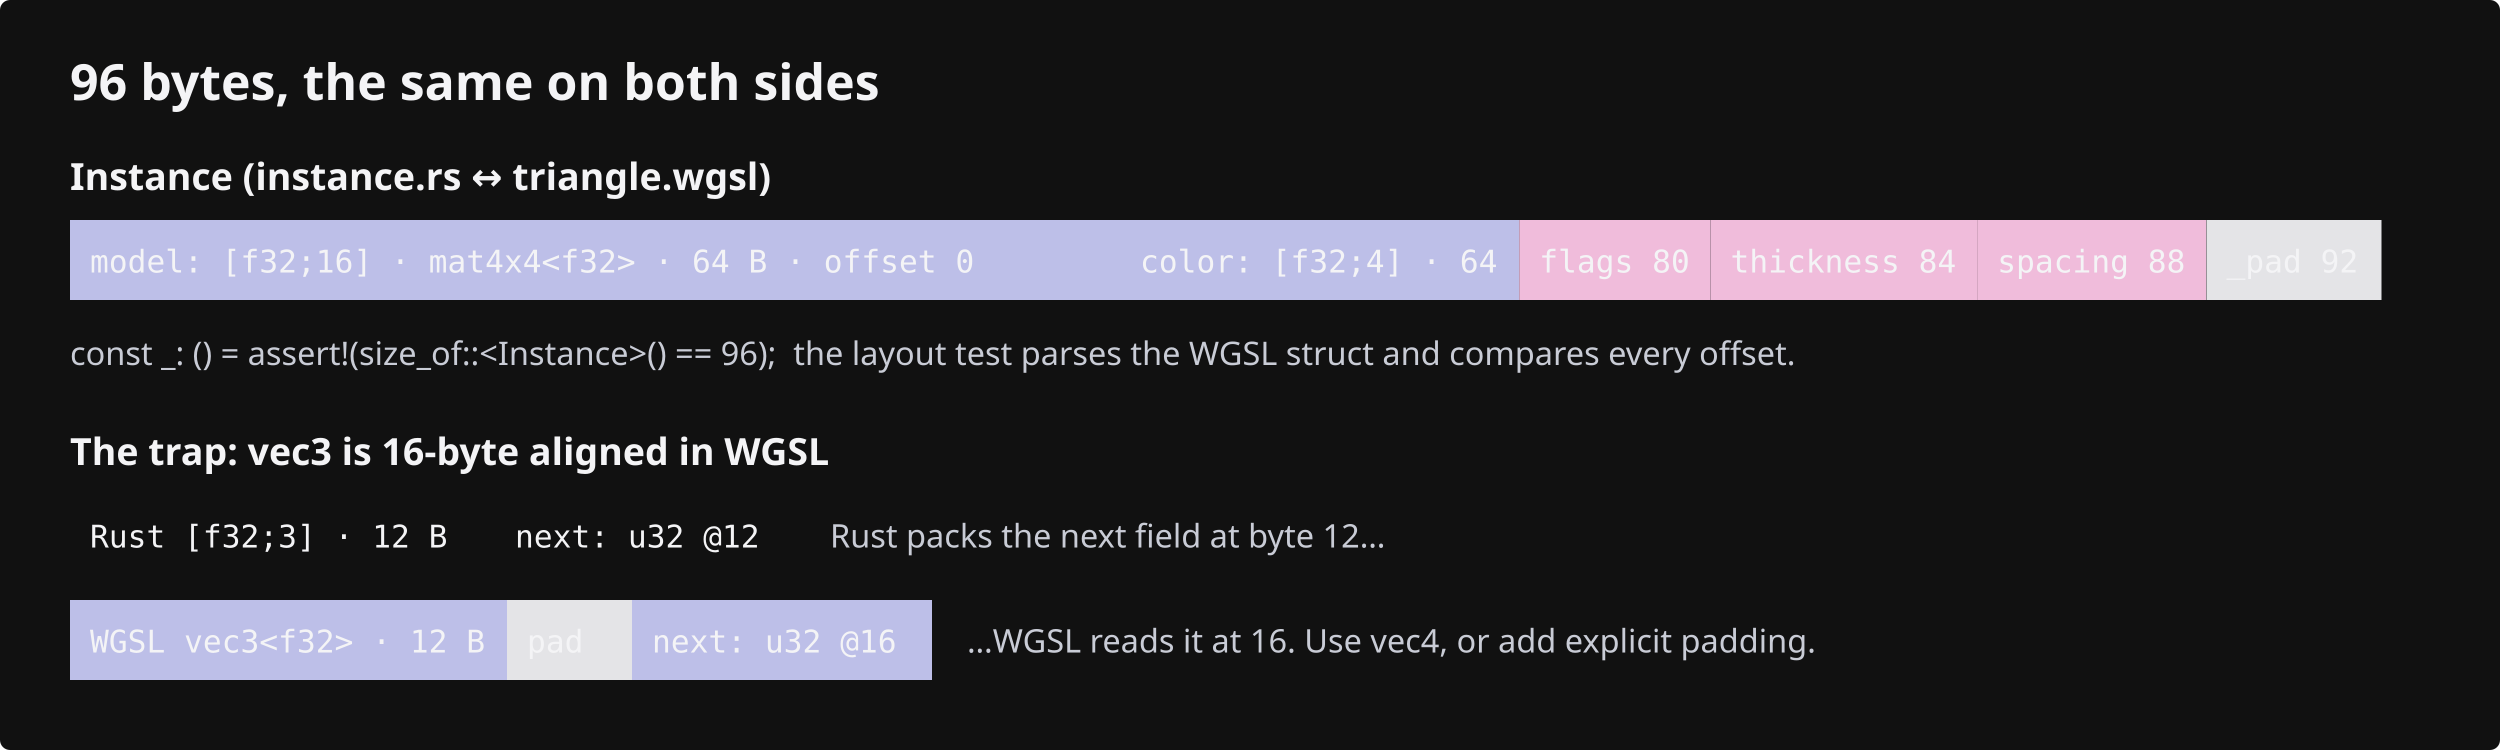
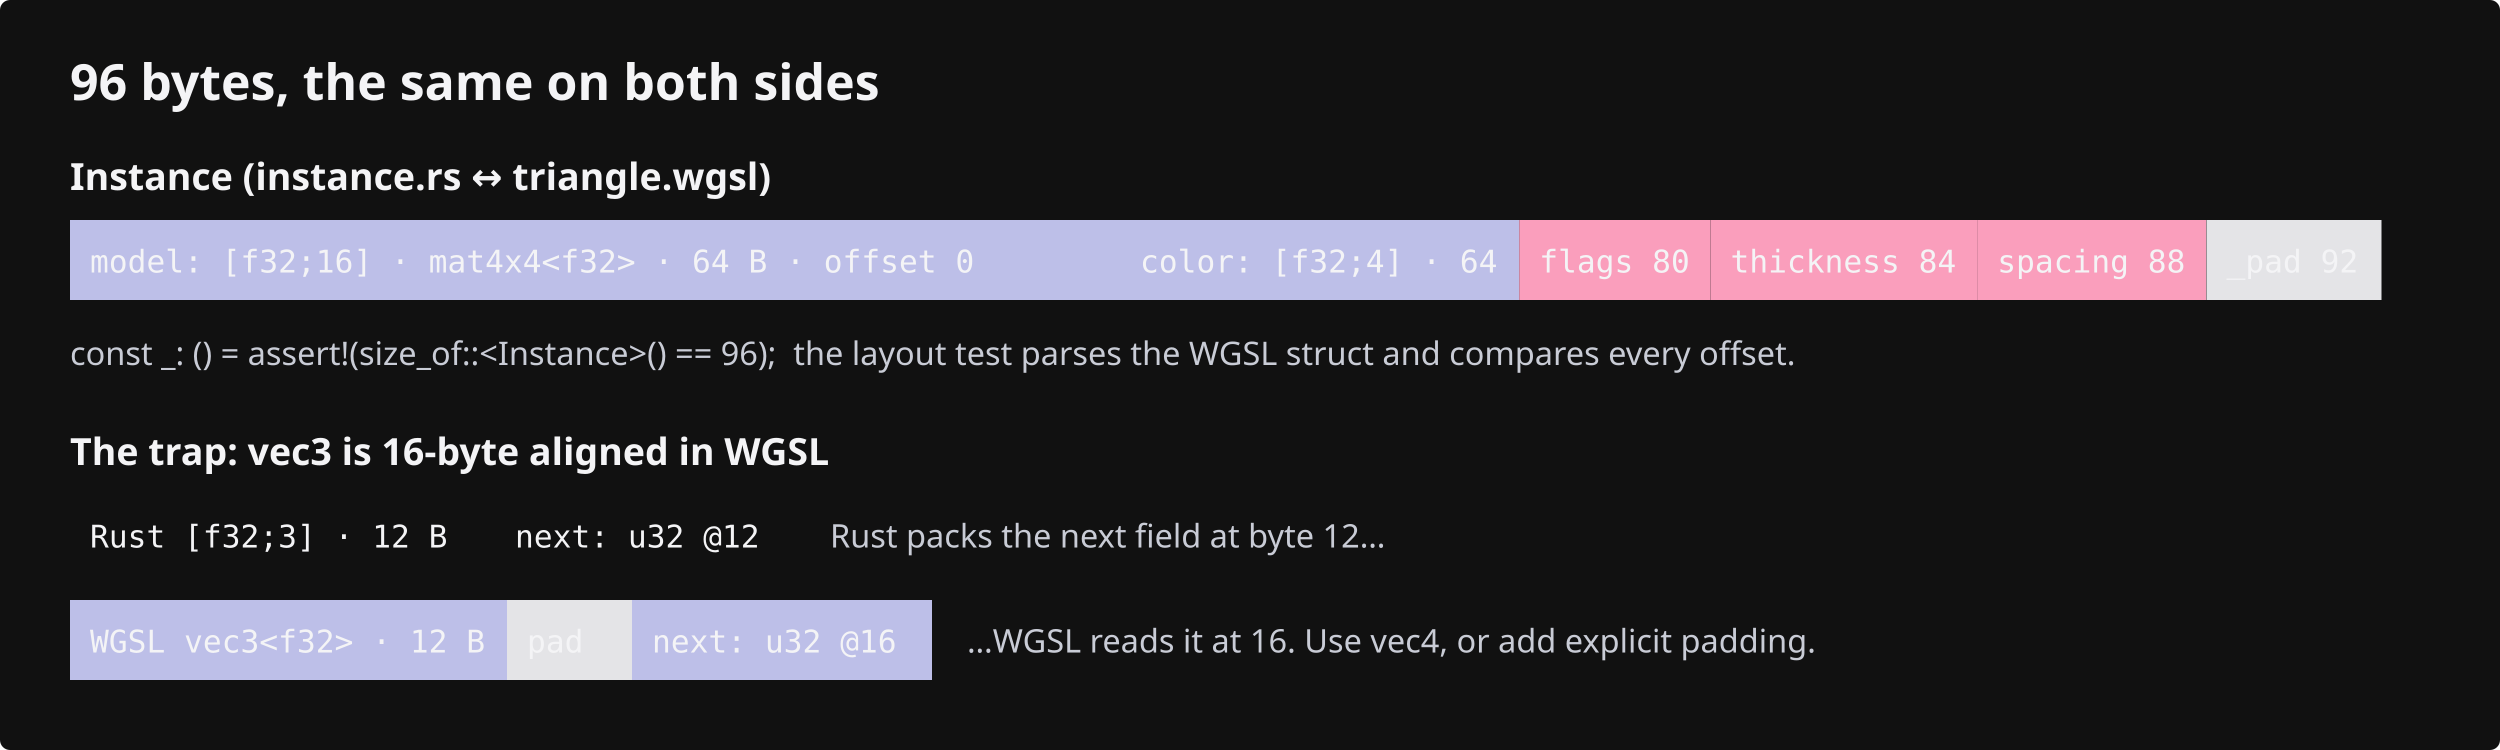
<svg xmlns="http://www.w3.org/2000/svg" viewBox="0 0 1000 300" role="img" aria-labelledby="t d">
  <defs>
    <marker id="a" markerWidth="9" markerHeight="9" refX="7" refY="3" orient="auto">
      <path d="M0,0 L7,3 L0,6" fill="#e4e4e7" />
    </marker>
  </defs>
  <style>text{font-family:system-ui,sans-serif;fill:#f4f4f6;font-size:13px}.h{font-size:20px;font-weight:700}.l{font-size:15px;font-weight:650}.s{font-size:13px;fill:#c9ccd6}.m{font-family:"DejaVu Sans Mono","Liberation Mono",monospace;font-size:12.5px;fill:#f4f4f6}.ar{fill:none;stroke:#e4e4e7;stroke-width:1.6;marker-end:url(#a)}.dash{fill:none;stroke:#e07a26;stroke-width:1.8;stroke-dasharray:7 5}</style>
  <rect width="100%" height="100%" rx="4" fill="#111111" />
  <text class="h" xml:space="preserve" x="28.0" y="40.0" textLength="324.0" lengthAdjust="spacingAndGlyphs">96 bytes, the same on both sides</text>
  <text class="l" xml:space="preserve" x="28.0" y="76.0" textLength="282.6" lengthAdjust="spacingAndGlyphs">Instance (instance.rs ↔ triangle.wgsl)</text>
  <rect data-box="c8828" x="28.0" y="88" width="420.0" height="32" fill="#bdbfe8" stroke="#bdbfe8" stroke-width="0" />
  <text class="m" xml:space="preserve" x="36.0" y="109.0" data-box="c8828" textLength="353.9" lengthAdjust="spacingAndGlyphs">model: [f32;16] · mat4x4&lt;f32&gt; · 64 B · offset 0</text>
  <rect data-box="c88448" x="448.0" y="88" width="159.7" height="32" fill="#bdbfe8" stroke="#bdbfe8" stroke-width="0" />
  <text class="m" xml:space="preserve" x="456.0" y="109.0" data-box="c88448" textLength="143.2" lengthAdjust="spacingAndGlyphs">color: [f32;4] · 64</text>
-   <rect data-box="c88608" x="607.7" y="88" width="76.5" height="32" fill="#f0bcdb" stroke="#f0bcdb" stroke-width="0" />
+   <rect data-box="c88608" x="607.7" y="88" width="76.5" height="32" fill="#fa9ebc" stroke="#fa9ebc" stroke-width="0" />
  <text class="m" xml:space="preserve" x="615.7" y="109.0" data-box="c88608" textLength="60.4" lengthAdjust="spacingAndGlyphs">flags 80</text>
-   <rect data-box="c88684" x="684.2" y="88" width="106.8" height="32" fill="#f0bcdb" stroke="#f0bcdb" stroke-width="0" />
+   <rect data-box="c88684" x="684.2" y="88" width="106.8" height="32" fill="#fa9ebc" stroke="#fa9ebc" stroke-width="0" />
  <text class="m" xml:space="preserve" x="692.2" y="109.0" data-box="c88684" textLength="90.5" lengthAdjust="spacingAndGlyphs">thickness 84</text>
-   <rect data-box="c88791" x="790.9" y="88" width="91.6" height="32" fill="#f0bcdb" stroke="#f0bcdb" stroke-width="0" />
+   <rect data-box="c88791" x="790.9" y="88" width="91.6" height="32" fill="#fa9ebc" stroke="#fa9ebc" stroke-width="0" />
  <text class="m" xml:space="preserve" x="798.9" y="109.0" data-box="c88791" textLength="75.4" lengthAdjust="spacingAndGlyphs">spacing 88</text>
  <rect data-box="c88883" x="882.6" y="88" width="70.0" height="32" fill="#e4e4e7" stroke="#e4e4e7" stroke-width="0" />
  <text class="m" xml:space="preserve" x="890.6" y="109.0" data-box="c88883" textLength="52.8" lengthAdjust="spacingAndGlyphs">_pad 92</text>
  <text class="s" xml:space="preserve" x="28.0" y="146.0" textLength="689.2" lengthAdjust="spacingAndGlyphs">const _: () = assert!(size_of::&lt;Instance&gt;() == 96);  the layout test parses the WGSL struct and compares every offset.</text>
  <text class="l" xml:space="preserve" x="28.0" y="186.0" textLength="303.9" lengthAdjust="spacingAndGlyphs">The trap: vec3 is 16-byte aligned in WGSL</text>
  <rect data-box="c19828" x="28.0" y="198" width="170.0" height="32" fill="#111111" stroke="#111111" stroke-width="0" />
  <text class="m" xml:space="preserve" x="36.0" y="219.0" data-box="c19828" textLength="143.2" lengthAdjust="spacingAndGlyphs">Rust [f32;3] · 12 B</text>
  <rect data-box="c198198" x="198.0" y="198" width="120.0" height="32" fill="#111111" stroke="#111111" stroke-width="0" />
  <text class="m" xml:space="preserve" x="206.0" y="219.0" data-box="c198198" textLength="98.0" lengthAdjust="spacingAndGlyphs">next: u32 @12</text>
  <text class="s" xml:space="preserve" x="332.0" y="219.0" textLength="221.9" lengthAdjust="spacingAndGlyphs">Rust packs the next field at byte 12…</text>
  <rect data-box="c24028" x="28.0" y="240" width="174.8" height="32" fill="#bdbfe8" stroke="#bdbfe8" stroke-width="0" />
  <text class="m" xml:space="preserve" x="36.0" y="261.0" data-box="c24028" textLength="158.2" lengthAdjust="spacingAndGlyphs">WGSL vec3&lt;f32&gt; · 12 B</text>
  <rect data-box="c240203" x="202.8" y="240" width="50.0" height="32" fill="#e4e4e7" stroke="#e4e4e7" stroke-width="0" />
  <text class="m" xml:space="preserve" x="210.8" y="261.0" data-box="c240203" textLength="22.6" lengthAdjust="spacingAndGlyphs">pad</text>
  <rect data-box="c240253" x="252.8" y="240" width="120.0" height="32" fill="#bdbfe8" stroke="#bdbfe8" stroke-width="0" />
  <text class="m" xml:space="preserve" x="260.8" y="261.0" data-box="c240253" textLength="98.0" lengthAdjust="spacingAndGlyphs">next: u32 @16</text>
  <text class="s" xml:space="preserve" x="386.8" y="261.0" textLength="339.1" lengthAdjust="spacingAndGlyphs">…WGSL reads it at 16. Use vec4, or add explicit padding.</text>
</svg>
